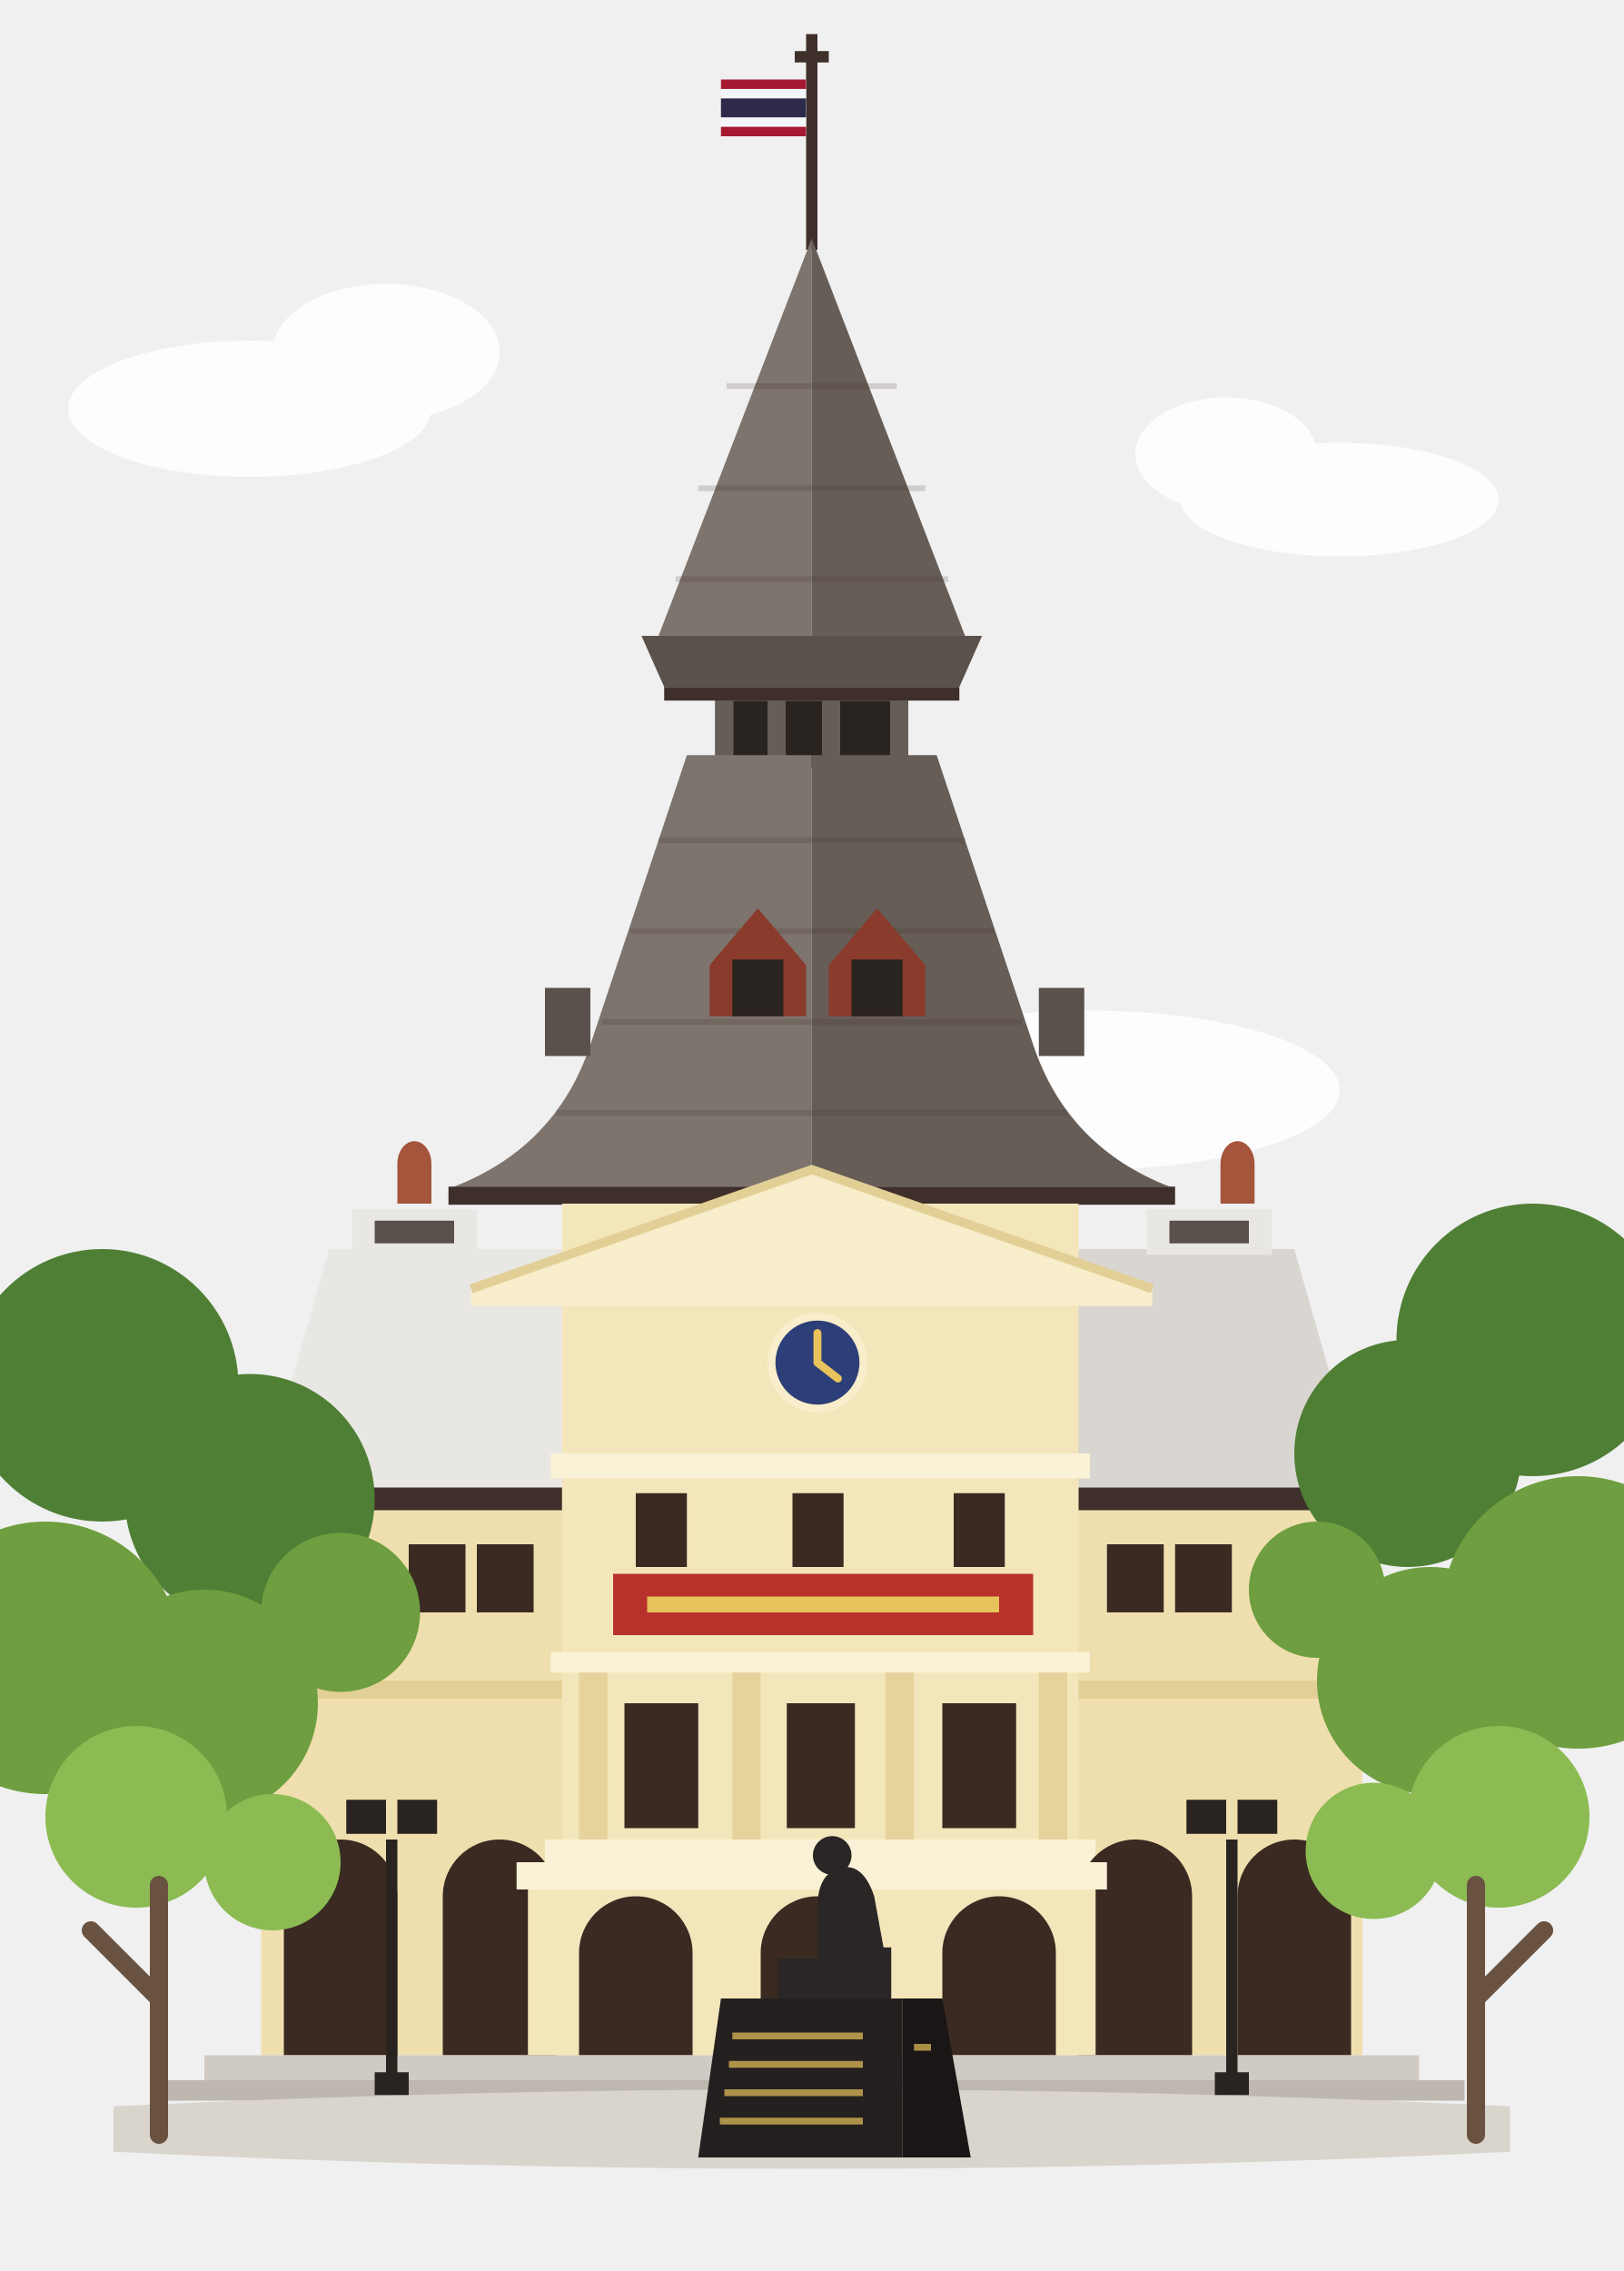
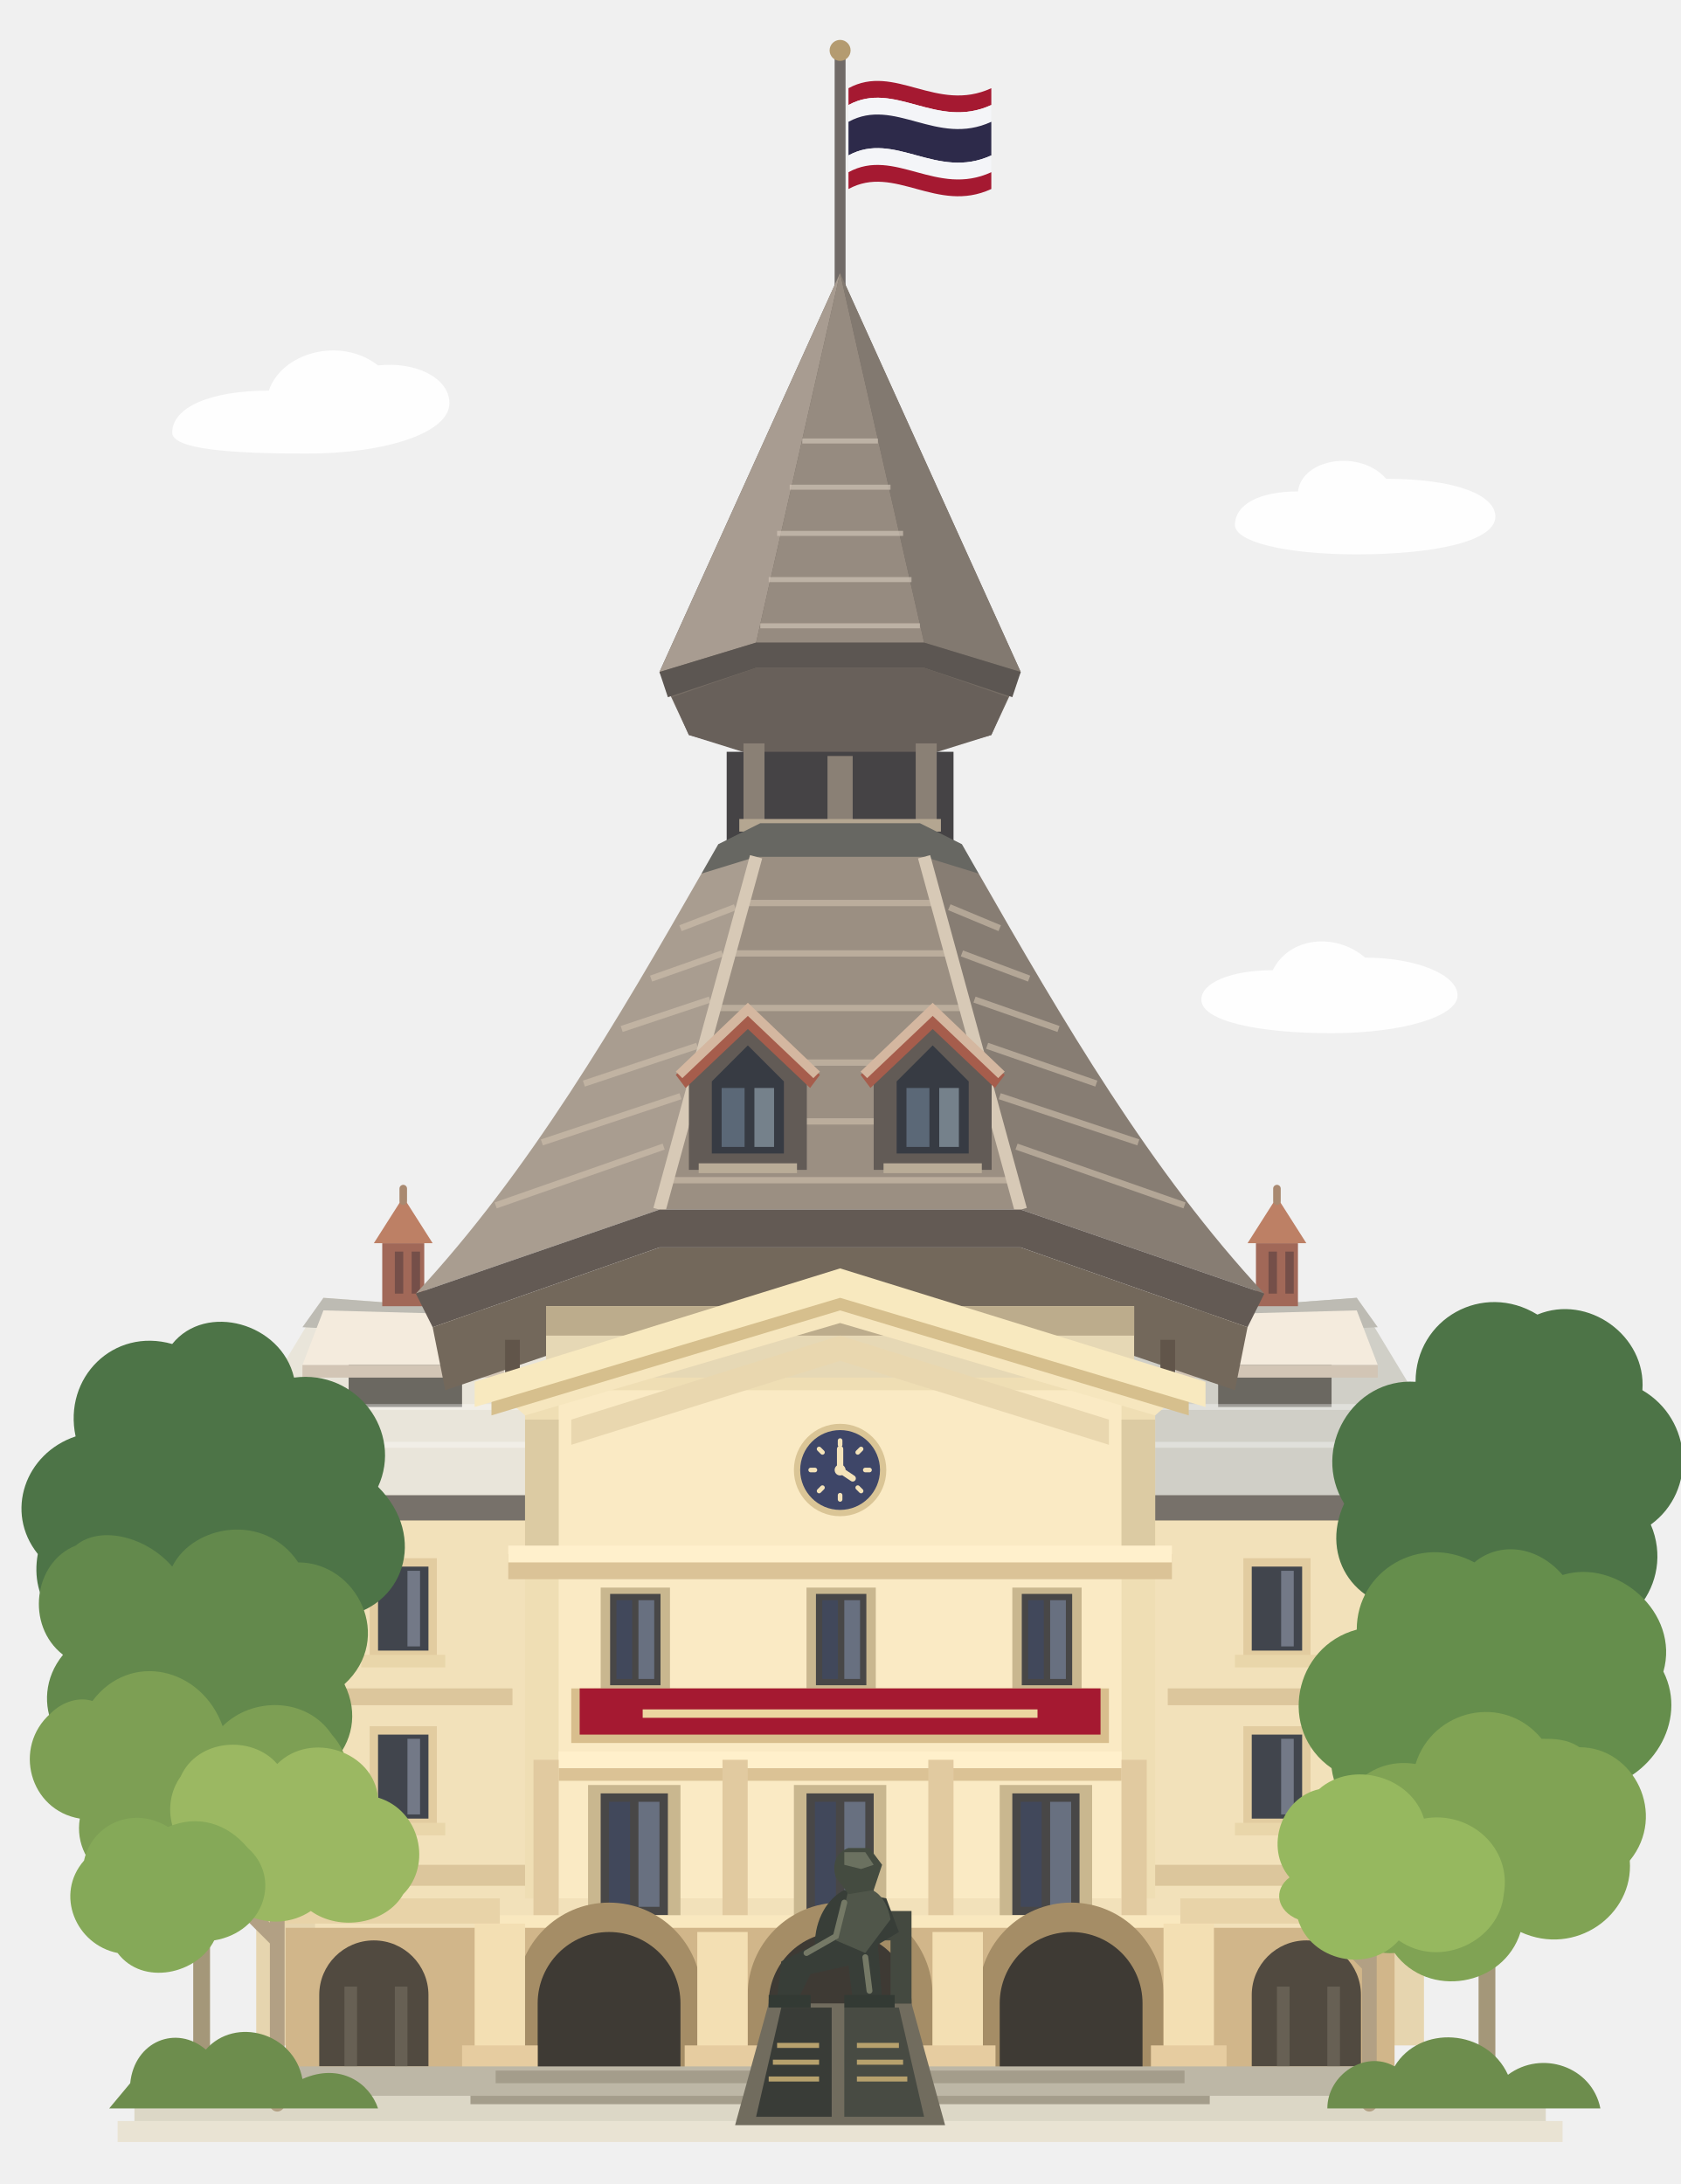
- <svg xmlns="http://www.w3.org/2000/svg" viewBox="0 0 143 200" aria-hidden="true" focusable="false">
-   <g fill="#fff" opacity=".85">
-     <ellipse cx="22" cy="36" rx="16" ry="6" />
-     <ellipse cx="34" cy="31" rx="10" ry="6" />
-     <ellipse cx="118" cy="44" rx="14" ry="5" />
-     <ellipse cx="108" cy="40" rx="8" ry="5" />
-     <ellipse cx="96" cy="96" rx="22" ry="7" />
+ <svg xmlns="http://www.w3.org/2000/svg" width="400" height="520" viewBox="0 0 400 520" fill="none" role="img" aria-labelledby="tu-dome-title tu-dome-desc">
+   <defs>
+     <g id="tu-window">
+       <path fill="#C9B78F" d="M0 0h22v33H0z" />
+       <path fill="#484747" d="M3 2h16v29H3z" />
+       <path fill="#41485B" d="M5 4h5v25H5z" />
+       <path fill="#687080" d="M12 4h5v25h-5z" />
+       <path fill="#EBD8AA" d="M-2 32h26v3H-2z" />
+     </g>
+     <g id="tu-small-window">
+       <path fill="#E2CCA0" d="M0 0h16v24H0z" />
+       <path fill="#41454D" d="M2 2h12v20H2z" />
+       <path fill="#737987" d="M9 3h3v18H9z" />
+       <path fill="#E9D6AA" d="M-2 23h20v3H-2z" />
+     </g>
+     <g id="tu-dormer">
+       <path fill="#625B56" d="m0 15 18-17 18 17v28H0z" />
+       <path fill="#A65D4C" d="M-4 14 18-7l22 21-3 4L18 0-1 18z" />
+       <path fill="#D4B7A0" d="M-4 13 18-8l22 21-2 2L18-4-2 15z" />
+       <path fill="#373B43" d="M7 16 18 5l11 11v22H7z" />
+       <path fill="#5B6877" d="M10 18h7v18h-7z" />
+       <path fill="#75818B" d="M20 18h6v18h-6z" />
+       <path fill="#B9AC97" d="M3 41h30v3H3z" />
+     </g>
+   </defs>
+   <g id="clouds" fill="#FFF" opacity=".9">
+     <path d="M41 103c0-6 9-10 23-10 3-9 17-13 26-6 9-1 17 3 17 9 0 7-15 12-34 12-18 0-32-1-32-5Z" />
+     <path d="M294 125c0-5 6-8 15-8 1-8 15-10 21-3 17 0 26 4 26 9 0 6-15 9-33 9-17 0-29-3-29-7Z" />
+     <path d="M286 238c0-4 7-7 17-7 4-8 15-9 22-3 12 0 22 4 22 9s-13 9-30 9c-18 0-31-3-31-8Z" />
  </g>
-   <path d="M71.5 3v19" stroke="#3e2f2a" stroke-width="1" />
-   <path d="M70 5h3" stroke="#3e2f2a" stroke-width="1" />
-   <path d="M63.5 7H71v5h-7.5z" fill="#F4F5F8" />
-   <path d="M63.5 7H71v.833h-7.5zM63.5 11.167H71V12h-7.5z" fill="#A51931" />
-   <path d="M63.5 8.667H71v1.666h-7.5z" fill="#2D2A4A" />
-   <path d="M71.5 21L58 56h13.5z" fill="#7d746d" />
-   <path d="M71.5 21L85 56H71.5z" fill="#665d57" />
-   <path d="M56.5 56h30l-2 4.5h-26z" fill="#5a514c" />
-   <path d="M58.5 60.5h26v1.2h-26z" fill="#3e2f2a" />
-   <path d="M63 61.7h17v6H63z" fill="#2a2420" />
-   <path d="M63 61.7h1.6v6H63zM67.6 61.7h1.6v6h-1.6zM72.4 61.7H74v6h-1.6zM78.4 61.7H80v6h-1.6z" fill="#665d57" />
-   <path d="M60.5 66.5L52 92q-3 9-12 12.5h31.5V66.5z" fill="#7d746d" />
-   <path d="M82.5 66.5L91 92q3 9 12 12.5H71.5V66.5z" fill="#665d57" />
-   <g stroke="#3e2f2a" stroke-opacity=".18" stroke-width=".5">
-     <path d="M64 34h15M61.5 43h20M59.5 51h24M58 74h27M55.5 82h32M53 90h37M49 98h45" />
+   <g id="thai-flag">
+     <path stroke="#716B68" stroke-width="2.6" stroke-linecap="round" d="M200 13v57" />
+     <circle cx="200" cy="12" r="2.5" fill="#B49B70" />
+     <path fill="#A51931" d="M202 21c11-6 21 6 34 0v4c-13 6-23-6-34 0Z" />
+     <path fill="#F4F5F8" d="M202 25c11-6 21 6 34 0v4c-13 6-23-6-34 0Z" />
+     <path fill="#2D2A4A" d="M202 29c11-6 21 6 34 0v8c-13 6-23-6-34 0Z" />
+     <path fill="#F4F5F8" d="M202 37c11-6 21 6 34 0v4c-13 6-23-6-34 0Z" />
+     <path fill="#A51931" d="M202 41c11-6 21 6 34 0v4c-13 6-23-6-34 0Z" />
  </g>
-   <path d="M62.5 85l4.25-5 4.25 5v4.5H62.5zM73 85l4.25-5 4.25 5v4.5H73z" fill="#8a3b2b" />
-   <path d="M64.5 84.5h4.5v5h-4.5zM75 84.5h4.5v5H75z" fill="#2a2420" />
-   <path d="M48 87h4v6h-4zM91.5 87h4v6h-4z" fill="#5a514c" />
-   <path d="M39.5 104.5h64v1.6h-64z" fill="#3e2f2a" />
-   <path d="M29 110h20.5v21H23z" fill="#e9e7e3" />
-   <path d="M94 110h20l6 21H94z" fill="#d9d6d1" />
-   <path d="M31 106.5h11v4H31zM101 106.5h11v4h-11z" fill="#e9e7e3" />
-   <path d="M33 107.5h7v2h-7zM103 107.5h7v2h-7z" fill="#5a514c" />
-   <path d="M35 106h3v-3.5a1.5 2 0 0 0-3 0zM107.5 106h3v-3.5a1.5 2 0 0 0-3 0z" fill="#a4553b" />
-   <path d="M21 131h101v2.2H21z" fill="#3e2f2a" />
-   <path d="M23 133h97v48H23z" fill="#efdfae" />
-   <path d="M49.5 106h45.5v60H49.5z" fill="#f4e6bb" />
-   <path d="M41.5 113.5l30-10.5 30 10.5v1.5H41.5z" fill="#f8eecb" />
-   <path d="M41.5 113.5l30-10.5 30 10.5" fill="none" stroke="#e1cf96" stroke-width=".8" />
-   <circle cx="72" cy="120" r="4.4" fill="#f8eecb" />
-   <circle cx="72" cy="120" r="3.7" fill="#2d3f78" />
-   <path d="M72 120v-2.6M72 120l1.8 1.4" stroke="#e8c25a" stroke-width=".7" stroke-linecap="round" />
-   <path d="M48.5 128h47.5v2.2H48.5z" fill="#faf2d6" />
-   <g fill="#3a2a22">
-     <path d="M56 131.5h4.5v6.5H56zM69.8 131.5h4.5v6.5h-4.5zM84 131.5h4.5v6.5H84z" />
+   <g id="rear-wings">
+     <path fill="#E6D5AF" d="M61 353h278v134H61z" />
+     <path fill="#CFBE9C" d="M61 353h278v11H61z" />
+     <path fill="#F2E1BA" d="M75 362h250v122H75z" />
+     <path fill="#E9E5DA" d="m77 309 67 5 30 43H48z" />
+     <path fill="#D0CFC7" d="m256 314 67-5 29 48H226z" />
+     <path fill="#BDBBB3" d="m77 309 67 5 4 6-76-4zM256 314l67-5 5 7-76 4z" />
+     <path fill="#77716A" d="M48 356h126v6H50zM226 356h126l-2 6H226z" />
+     <path fill="#6B6861" d="M83 322h27v13H83zM290 322h27v13h-27z" />
+     <path fill="#F4EBDD" d="m77 312 37 1 6 12H72zM286 313l37-1 5 13h-48z" />
+     <path fill="#D2C5B5" d="M72 325h48v3H72zM280 325h48v3h-48z" />
+     <path fill="#A16858" d="M91 296h10v15H91zM299 296h10v15h-10z" />
+     <path fill="#BD8065" d="m89 296 7-11 7 11zM297 296l7-11 7 11z" />
+     <path fill="#754F49" d="M94 298h2v10h-2zM98 298h2v10h-2zM302 298h2v10h-2zM306 298h2v10h-2z" />
+     <path stroke="#A98970" stroke-width="1.8" stroke-linecap="round" d="M96 283v3m208-3v3" />
+     <g stroke="#FFF" stroke-width="1.4" opacity=".35">
+       <path d="M68 335h71M63 344h82M261 335h71M255 344h82" />
+     </g>
+     <use href="#tu-small-window" x="88" y="371" />
+     <use href="#tu-small-window" x="296" y="371" />
+     <use href="#tu-small-window" x="88" y="411" />
+     <use href="#tu-small-window" x="296" y="411" />
+     <path fill="#DCC69C" d="M64 402h58v4H64zM278 402h58v4h-58zM61 444h278v5H61z" />
  </g>
-   <path d="M54 138.6h37v5.4H54z" fill="#b8322b" />
-   <path d="M57 140.6h31v1.4H57z" fill="#e8c25a" />
-   <path d="M48.5 145.5h47.5v1.8H48.5z" fill="#faf2d6" />
-   <g fill="#e6d39c">
-     <path d="M51 147.3h2.5v15H51zM64.5 147.3H67v15h-2.5zM78 147.3h2.5v15H78zM91.5 147.3H94v15h-2.5z" />
+   <g id="dome">
+     <path fill="#766D65" d="m157 160 43-95 43 95-7 15-36 10-36-10z" />
+     <path fill="#A89C91" d="m200 65-20 88-23 7z" />
+     <path fill="#968B80" d="m200 65 20 88h-40z" />
+     <path fill="#827970" d="m200 65 43 95-23-7z" />
+     <g stroke="#D2C6B8" stroke-width="1.2" opacity=".65">
+       <path d="m191 105 18 0M188 116h24m-27 11h30m-32 11h34m-36 11h38" />
+     </g>
+     <path fill="#5C5652" d="m157 160 23-7h40l23 7-2 6-21-7h-40l-21 7z" />
+     <path fill="#68605A" d="m160 166 20-7h40l20 7-4 9-16 5h-40l-16-5z" />
+     <path fill="#454345" d="M173 179h54v24h-54z" />
+     <path fill="#8A8075" d="M177 177h5v25h-5zM197 180h6v22h-6zM218 177h5v25h-5z" />
+     <path fill="#B4A691" d="M176 195h48v3h-48z" />
+     <path fill="#676762" d="m171 201 10-5h38l10 5 4 7h-66z" />
+     <path fill="#A99D90" d="m180 204-23 84-58 20c27-29 48-65 68-100z" />
+     <path fill="#9B8F82" d="M180 204h40l23 84h-86z" />
+     <path fill="#877D73" d="m220 204 13 4c20 35 41 71 68 100l-58-20z" />
+     <g stroke="#D0C1AE" stroke-width="1.5" opacity=".6">
+       <path d="M178 215h45M175 227h51M171 240h58M168 253h64M164 267h72M160 281h80" />
+       <path d="m162 221 13-5m-20 17 17-6m-24 18 21-7m-30 20 27-9m-37 23 33-11m-44 26 40-14" />
+       <path d="m226 216 12 5m-9 6 16 6m-13 5 20 7m-17 4 26 9m-23 3 33 11m-29 1 40 14" />
+     </g>
+     <path stroke="#D7C9B6" stroke-width="3" d="m180 204-23 84m63-84 23 84" />
+     <path fill="#635A54" d="m99 308 58-20h86l58 20-4 8-54-19h-86l-54 19z" />
+     <path fill="#73685B" d="m103 316 54-19h86l54 19-3 15-50-17h-88l-50 17z" />
+     <path fill="#E6D8B5" d="M130 311h140v36H130z" />
+     <path fill="#BCAC8C" d="M130 311h140v7H130z" />
+     <path stroke="#61554A" stroke-width="3.5" d="M122 319v14m156-14v14" />
+     <use href="#tu-dormer" transform="translate(164 245) scale(.78)" />
+     <use href="#tu-dormer" transform="translate(208 245) scale(.78)" />
  </g>
-   <g fill="#3a2a22">
-     <path d="M55 150h6.5v11H55zM69.3 150h6v11h-6zM83 150h6.5v11H83z" />
+   <g id="front-facade">
+     <path fill="#EFDEB4" d="M125 328h150v124H125z" />
+     <path fill="#FAEAC4" d="M133 331h134v121H133z" />
+     <path fill="#F6E6BE" d="m117 330 83-25 83 25-8 7-75-22-75 22z" />
+     <path fill="#D6BF8D" d="m117 330 83-25 83 25v7l-83-25-83 25z" />
+     <path fill="#F8E9BF" d="m113 329 87-27 87 27v6l-87-26-87 26z" />
+     <path fill="#DCCBA3" d="M125 338h8v35h-8zM267 338h8v35h-8z" />
+     <path fill="#E9D7AF" d="m136 338 64-20 64 20v6l-64-20-64 20z" />
+     <circle cx="200" cy="350" r="11" fill="#DAC596" />
+     <circle cx="200" cy="350" r="9.5" fill="#3E4668" />
+     <g stroke="#F4E3B9" stroke-width="1.1" stroke-linecap="round">
+       <path d="M200 343v1m0 12v1m-7-7h1m12 0h1m-12-5 .8.8m8.4 8.4.8.8m0-10-.8.8m-8.4 8.4-.8.8" />
+       <path stroke-width="1.5" d="M200 345v5l3 2" />
+     </g>
+     <circle cx="200" cy="350" r="1.3" fill="#F4E3B9" />
+     <path fill="#DBC397" d="M121 370h158v6H121z" />
+     <path fill="#FFF0CC" d="M121 368h158v4H121z" />
+     <use href="#tu-window" transform="translate(143 378) scale(.75)" />
+     <use href="#tu-window" transform="translate(192 378) scale(.75)" />
+     <use href="#tu-window" transform="translate(241 378) scale(.75)" />
+     <path fill="#D8BE8D" d="M136 402h128v13H136z" />
+     <path fill="#A51931" d="M138 402h124v11H138z" />
+     <path fill="#ECD6A0" d="M153 407h94v2h-94z" />
+     <path fill="#FFF0CB" d="M133 417h134v4H133z" />
+     <path fill="#DBC295" d="M133 421h134v3H133z" />
+     <use href="#tu-window" x="140" y="425" />
+     <use href="#tu-window" x="189" y="425" />
+     <use href="#tu-window" x="238" y="425" />
+     <path fill="#E1CAA0" d="M127 419h6v40h-6zM172 419h6v40h-6zM221 419h6v40h-6zM267 419h6v40h-6z" />
+     <path fill="#C4AA7F" d="M119 458h162v8H119z" />
+     <path fill="#F9E8BF" d="M117 456h166v5H117z" />
+     <path fill="#E8D3A8" d="M61 452h58v6H61zM281 452h58v6h-58z" />
  </g>
-   <path d="M48 162h48.5v2H48z" fill="#faf2d6" />
-   <g fill="#3a2a22">
-     <path d="M26 136h5v6h-5zM36 136h5v6h-5zM42 136h5v6h-5zM97.5 136h5v6h-5zM103.5 136h5v6h-5zM113 136h5v6h-5z" />
+   <g id="arcade">
+     <path fill="#D1B68A" d="M68 459h264v36H68z" />
+     <path fill="#514A40" d="M76 492v-17a13 13 0 0 1 26 0v17zM298 492v-17a13 13 0 0 1 26 0v17z" />
+     <path fill="#A58D66" d="M123 493v-18a22 22 0 0 1 44 0v18zM178 493v-18a22 22 0 0 1 44 0v18zM233 493v-18a22 22 0 0 1 44 0v18z" />
+     <path fill="#3E3A34" d="M128 493v-16a17 17 0 0 1 34 0v16zM183 493v-16a17 17 0 0 1 34 0v16zM238 493v-16a17 17 0 0 1 34 0v16z" />
+     <path fill="#F3DFB3" d="M113 458h12v37h-12zM166 460h12v35h-12zM222 460h12v35h-12zM277 458h12v37h-12z" />
+     <path fill="#E6CCA0" d="M110 487h18v8h-18zM163 487h18v8h-18zM219 487h18v8h-18zM274 487h18v8h-18z" />
+     <path fill="#676054" d="M82 473h3v19h-3zM94 473h3v19h-3zM304 473h3v19h-3zM316 473h3v19h-3z" />
  </g>
-   <path d="M23 148h26.5v1.6H23zM95 148h25v1.6H95z" fill="#e1cf96" />
-   <g fill="#3a2a22">
-     <path d="M25 181v-14a5 5 0 0 1 10 0v14zM39 181v-14a5 5 0 0 1 10 0v14zM95 181v-14a5 5 0 0 1 10 0v14zM109 181v-14a5 5 0 0 1 10 0v14z" />
+   <g id="ground">
+     <path fill="#BDB7A6" d="M47 492h306v8H47z" />
+     <path fill="#DCD7C6" d="M32 499h336v7H32z" />
+     <path fill="#E9E3D3" d="M28 505h344v5H28z" />
+     <path fill="#A49D8B" d="M118 493h164v3H118zM112 499h176v2H112z" />
  </g>
-   <path d="M46.5 164h50v17h-50z" fill="#f4e6bb" />
-   <path d="M45.5 164h52v2.4h-52z" fill="#faf2d6" />
-   <g fill="#3a2a22">
-     <path d="M51 181v-9a5 5 0 0 1 10 0v9zM67 181v-9a5 5 0 0 1 10 0v9zM83 181v-9a5 5 0 0 1 10 0v9z" />
+   <g id="monument">
+     <path fill="#716C5E" d="m183 477-8 29h50l-8-29z" />
+     <path fill="#393C37" d="m186 478-6 26h18v-26z" />
+     <path fill="#484B43" d="M201 478v26h19l-6-26z" />
+     <path stroke="#B7A16D" stroke-width="1.2" d="M185 487h10m-11 4h11m-12 4h12m9-8h10m-10 4h11m-11 4h12" />
+     <path fill="#444940" d="M210 455h7v22h-5v-15h-2z" />
+     <path fill="#383E38" d="M201 450c-4 2-7 7-7 13l-8 4-1 9h5l3-6 9-2 1 8h7l-1-13 5-3-3-8z" />
+     <path fill="#50564A" d="M202 450c5-2 9 1 10 7l-6 8-7-3z" />
+     <path fill="#444B40" d="M202 440c-3 1-4 4-3 7l3 4 6-1 2-6-3-4z" />
+     <path fill="#6B7160" d="M201 441h5l2 3-3 1-4-1z" />
+     <path stroke="#757966" stroke-width="1.4" stroke-linecap="round" d="m201 453-2 8-7 4m14 1 1 8" />
+     <path fill="#333A34" d="M183 475h10v3h-10zM201 475h12v3h-12z" />
  </g>
-   <path d="M18 181h107v2.2H18z" fill="#cfcac3" />
-   <path d="M14 183.2h115v1.8H14z" fill="#bdb7af" />
-   <path d="M10 185.5q61.5-3 123 0v4q-61.5 3-123 0z" fill="#d9d4cc" />
-   <path d="M63.5 176h16v14H61.5z" fill="#252020" />
-   <path d="M79.5 176h3.5l2.5 14h-6z" fill="#1a1616" />
-   <g fill="#e8c25a" opacity=".7">
-     <path d="M64.5 179h11.5v.6H64.5zM64.2 181.5h11.8v.6H64.2zM63.8 184h12.2v.6H63.8zM63.4 186.5h12.6v.6H63.4zM80.5 180h1.5v.6h-1.5z" />
+   <g id="trees-left">
+     <path stroke="#A49779" stroke-width="4" stroke-linecap="round" d="M48 497V386m0 36-20-19m20 3 22-24" />
+     <path fill="#4D7447" d="M26 389c-12 1-19-8-17-19-8-10-3-24 9-28-3-14 9-26 23-22 8-10 26-5 29 8 15-2 26 13 20 26 12 12 6 29-9 31-1 14-19 20-29 10-8 7-20 5-26-6Z" />
+     <path fill="#63894C" d="M18 368c-10 4-12 19-3 26-9 11-1 27 13 26 5 14 24 17 32 4 15 5 29-9 22-23 12-11 3-29-11-29-8-12-25-9-30 1-6-7-17-10-23-5Z" />
+     <path fill="#7D9F54" d="M12 408c-9 8-5 23 7 25-2 12 12 21 22 15 9 10 25 4 27-8 13-1 20-17 11-27-6-9-19-9-26-2-5-14-22-18-31-6-3-1-7 0-10 3Z" />
+     <path stroke="#B2A084" stroke-width="3.5" stroke-linecap="round" d="M66 501v-58m0 19-12-12m12 4 13-14" />
+     <path fill="#9BB862" d="M48 443c-7-3-10-13-5-20 4-9 17-10 23-3 8-8 23-3 24 8 10 3 13 16 6 23-4 7-15 9-22 4-9 6-22 1-26-12Z" />
+     <path fill="#85A958" d="M40 435c-8-5-18-1-20 8-7 8-2 20 8 22 6 8 19 5 23-3 12-2 16-15 8-22-5-6-12-8-19-5Z" />
+     <path fill="#6D8D4D" d="M31 496c1-10 11-14 18-8 7-8 21-4 23 7 9-4 16 1 18 7H26z" />
  </g>
-   <path d="M71.6 163.4a1.7 1.7 0 1 1 3.4 0 1.7 1.7 0 0 1-3.4 0zM68.5 176v-3.5h3.5v-4.5q0-3 2-3.5t3 2.5l1 5.5h-3.5v3.5z" fill="#2a2626" />
-   <path d="M74 176v-4.5h4.5v4.5z" fill="#2a2626" />
-   <g stroke="#2a2420" stroke-width="1">
-     <path d="M34.5 162v22M108.5 162v22" />
-   </g>
-   <g fill="#2a2420">
-     <path d="M30.5 158.5h3.5v3h-3.5zM35 158.5h3.5v3H35zM104.5 158.5h3.5v3h-3.5zM109 158.5h3.5v3H109z" />
-     <path d="M33 182.5h3v2h-3zM107 182.5h3v2h-3z" />
-   </g>
-   <g fill="#4f7f35">
-     <circle cx="9" cy="122" r="12" />
-     <circle cx="22" cy="132" r="11" />
-     <circle cx="135" cy="118" r="12" />
-     <circle cx="124" cy="128" r="10" />
-   </g>
-   <g fill="#6e9e3f">
-     <circle cx="4" cy="146" r="12" />
-     <circle cx="18" cy="150" r="10" />
-     <circle cx="30" cy="142" r="7" />
-     <circle cx="139" cy="142" r="12" />
-     <circle cx="126" cy="148" r="10" />
-     <circle cx="116" cy="140" r="6" />
-   </g>
-   <g fill="#8bbb52">
-     <circle cx="12" cy="160" r="8" />
-     <circle cx="132" cy="160" r="8" />
-     <circle cx="24" cy="164" r="6" />
-     <circle cx="121" cy="163" r="6" />
-   </g>
-   <g stroke="#6a5240" stroke-width="1.6" stroke-linecap="round">
-     <path d="M14 188v-22M8 170l6 6M130 188v-22M136 170l-6 6" />
+   <g id="trees-right">
+     <path stroke="#A49779" stroke-width="4" stroke-linecap="round" d="M354 497V379m0 29 23-20m-23 37-20-23" />
+     <path fill="#4D7447" d="M338 383c-15 1-24-12-18-25-8-13 2-30 17-29 0-15 16-24 29-16 12-5 26 5 25 18 12 7 13 24 2 32 6 14-6 29-21 26-10 12-26 10-34-6Z" />
+     <path fill="#658E4C" d="M351 372c-13-7-28 2-28 16-15 4-19 24-6 33 2 15 21 22 32 12 9 10 27 6 31-7 13-2 22-16 16-28 4-14-11-27-24-23-6-7-15-8-21-3Z" />
+     <path fill="#80A354" d="M367 414c-9-11-26-7-30 6-12-2-21 9-18 20-8 11 1 26 13 25 8 11 26 8 30-5 13 6 27-4 26-17 9-11 1-27-12-27-3-2-6-2-9-2Z" />
+     <path stroke="#B2A084" stroke-width="3.5" stroke-linecap="round" d="M326 501v-49m0 16-13-13m13 5 13-11" />
+     <path fill="#96B85F" d="M307 447c-6-7-2-19 7-21 8-7 22-3 25 7 11-2 21 7 19 18-1 11-15 18-25 11-7 8-21 5-24-5-5-2-6-7-2-10Z" />
+     <path fill="#6D8D4D" d="M316 502c0-8 9-14 16-10 6-10 22-9 27 2 8-6 20-2 22 8z" />
  </g>
</svg>
